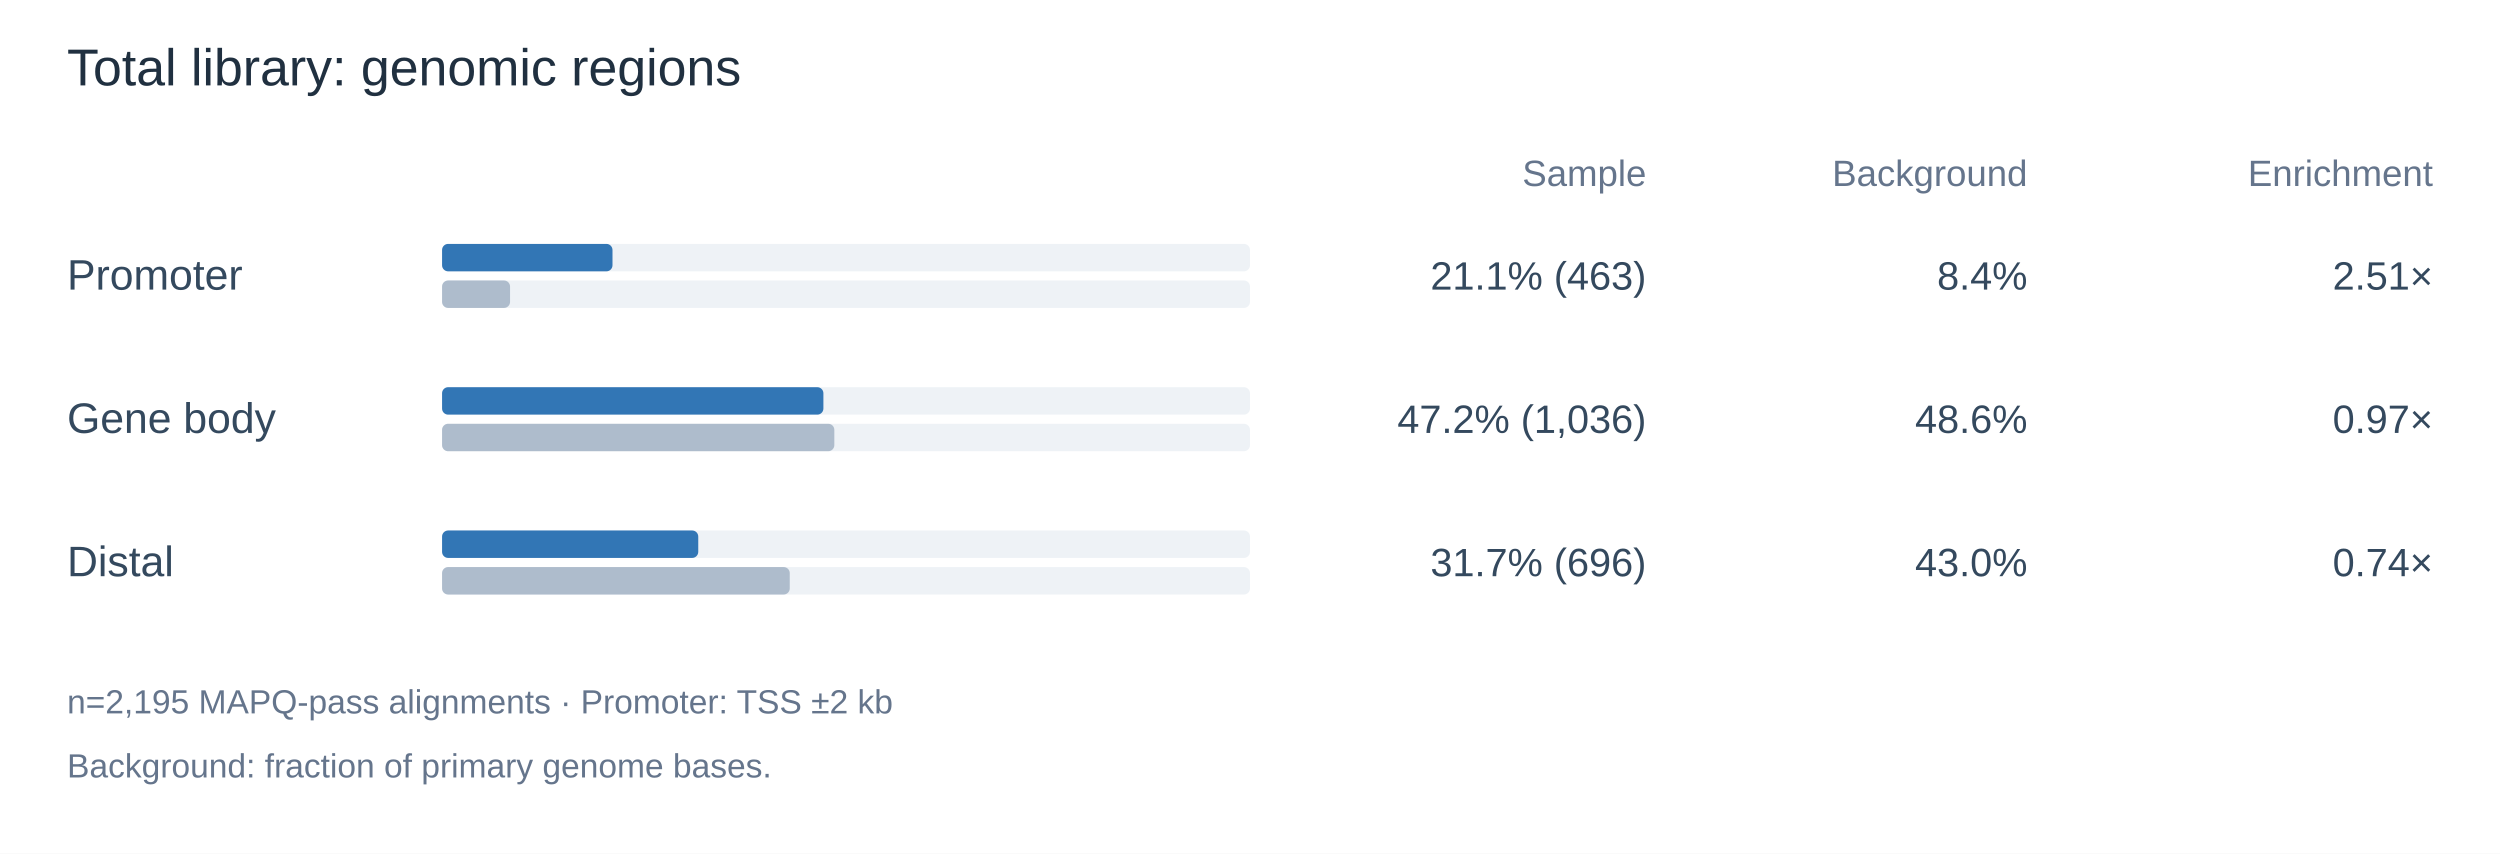
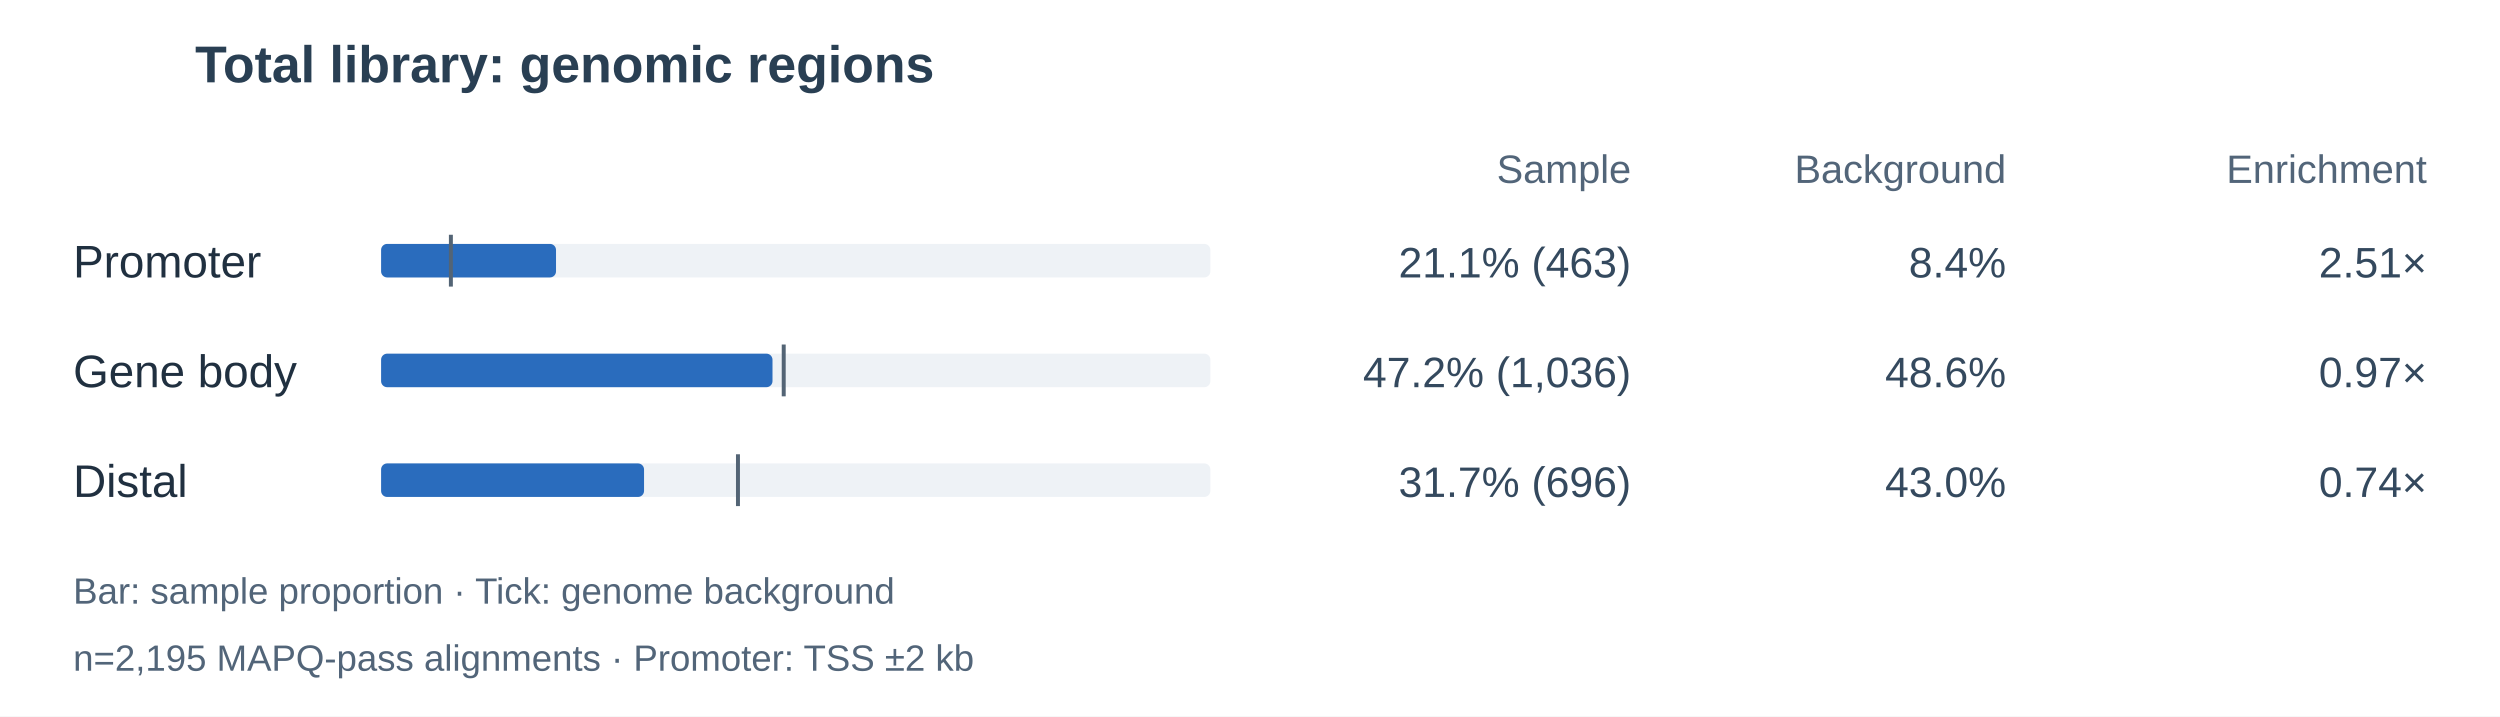
- <svg xmlns="http://www.w3.org/2000/svg" viewBox="0 0 820 280" role="img" aria-label="Total library: genomic regions" style="font-family:Arial,Helvetica,sans-serif">
+ <svg xmlns="http://www.w3.org/2000/svg" viewBox="0 0 820 235" role="img" aria-label="Total library: genomic regions" style="font-family:Arial,Helvetica,sans-serif">
  <rect width="100%" height="100%" fill="white" />
-   <text x="22" y="28" font-size="17" fill="#203040">Total library: genomic regions</text>
-   <text x="540" y="61" text-anchor="end" font-size="12" fill="#65758c">Sample</text>
-   <text x="665" y="61" text-anchor="end" font-size="12" fill="#65758c">Background</text>
-   <text x="798" y="61" text-anchor="end" font-size="12" fill="#65758c">Enrichment</text>
-   <g>
-     <text x="22" y="95" font-size="14" fill="#34495e">Promoter</text>
-     <rect x="145" y="80" width="265" height="9" rx="2" fill="#eef2f6" />
-     <rect x="145" y="80" width="55.897" height="9" rx="2" fill="#3276b5" />
-     <rect x="145" y="92" width="265" height="9" rx="2" fill="#eef2f6" />
-     <rect x="145" y="92" width="22.301" height="9" rx="2" fill="#aebccc" />
-     <text x="540" y="95" text-anchor="end" font-size="13" fill="#34495e">21.1% (463)</text>
-     <text x="665" y="95" text-anchor="end" font-size="13" fill="#34495e">8.4%</text>
-     <text x="798" y="95" text-anchor="end" font-size="13" fill="#34495e">2.51×</text>
+   <text x="64" y="27" font-size="17" fill="#293f53" font-weight="600">Total library: genomic regions</text>
+   <text x="535.000" y="60.000" text-anchor="end" font-size="13" fill="#526579">Sample</text>
+   <text x="658.000" y="60.000" text-anchor="end" font-size="13" fill="#526579">Background</text>
+   <text x="796.000" y="60.000" text-anchor="end" font-size="13" fill="#526579">Enrichment</text>
+   <g data-region="promoter_proximal">
+     <text x="24.000" y="91.000" text-anchor="start" font-size="15" fill="#203040">Promoter</text>
+     <rect x="125" y="80" width="272" height="11" rx="2" fill="#eef2f6" />
+     <rect data-value="0.21093394077448746" x="125" y="80" width="57.374" height="11" rx="2" fill="#2a6cbd" />
+     <line x1="147.890" x2="147.890" y1="77" y2="94" stroke="#536475" stroke-width="1.3" />
+     <text x="535.000" y="91.000" text-anchor="end" font-size="14" fill="#34495e">21.1% (463)</text>
+     <text x="658.000" y="91.000" text-anchor="end" font-size="14" fill="#34495e">8.4%</text>
+     <text x="796.000" y="91.000" text-anchor="end" font-size="14" fill="#34495e">2.51×</text>
  </g>
-   <g>
-     <text x="22" y="142" font-size="14" fill="#34495e">Gene body</text>
-     <rect x="145" y="127" width="265" height="9" rx="2" fill="#eef2f6" />
-     <rect x="145" y="127" width="125.075" height="9" rx="2" fill="#3276b5" />
-     <rect x="145" y="139" width="265" height="9" rx="2" fill="#eef2f6" />
-     <rect x="145" y="139" width="128.661" height="9" rx="2" fill="#aebccc" />
-     <text x="540" y="142" text-anchor="end" font-size="13" fill="#34495e">47.2% (1,036)</text>
-     <text x="665" y="142" text-anchor="end" font-size="13" fill="#34495e">48.6%</text>
-     <text x="798" y="142" text-anchor="end" font-size="13" fill="#34495e">0.97×</text>
+   <g data-region="gene_body">
+     <text x="24.000" y="127.000" text-anchor="start" font-size="15" fill="#203040">Gene body</text>
+     <rect x="125" y="116" width="272" height="11" rx="2" fill="#eef2f6" />
+     <rect data-value="0.47198177676537584" x="125" y="116" width="128.379" height="11" rx="2" fill="#2a6cbd" />
+     <line x1="257.059" x2="257.059" y1="113" y2="130" stroke="#536475" stroke-width="1.3" />
+     <text x="535.000" y="127.000" text-anchor="end" font-size="14" fill="#34495e">47.2% (1,036)</text>
+     <text x="658.000" y="127.000" text-anchor="end" font-size="14" fill="#34495e">48.6%</text>
+     <text x="796.000" y="127.000" text-anchor="end" font-size="14" fill="#34495e">0.97×</text>
  </g>
-   <g>
-     <text x="22" y="189" font-size="14" fill="#34495e">Distal</text>
-     <rect x="145" y="174" width="265" height="9" rx="2" fill="#eef2f6" />
-     <rect x="145" y="174" width="84.027" height="9" rx="2" fill="#3276b5" />
-     <rect x="145" y="186" width="265" height="9" rx="2" fill="#eef2f6" />
-     <rect x="145" y="186" width="114.039" height="9" rx="2" fill="#aebccc" />
-     <text x="540" y="189" text-anchor="end" font-size="13" fill="#34495e">31.7% (696)</text>
-     <text x="665" y="189" text-anchor="end" font-size="13" fill="#34495e">43.0%</text>
-     <text x="798" y="189" text-anchor="end" font-size="13" fill="#34495e">0.74×</text>
+   <g data-region="intergenic">
+     <text x="24.000" y="163.000" text-anchor="start" font-size="15" fill="#203040">Distal</text>
+     <rect x="125" y="152" width="272" height="11" rx="2" fill="#eef2f6" />
+     <rect data-value="0.3170842824601367" x="125" y="152" width="86.247" height="11" rx="2" fill="#2a6cbd" />
+     <line x1="242.051" x2="242.051" y1="149" y2="166" stroke="#536475" stroke-width="1.3" />
+     <text x="535.000" y="163.000" text-anchor="end" font-size="14" fill="#34495e">31.7% (696)</text>
+     <text x="658.000" y="163.000" text-anchor="end" font-size="14" fill="#34495e">43.0%</text>
+     <text x="796.000" y="163.000" text-anchor="end" font-size="14" fill="#34495e">0.74×</text>
  </g>
-   <text x="22" y="234" font-size="11" fill="#65758c">n=2,195 MAPQ-pass alignments · Promoter: TSS ±2 kb</text>
-   <text x="22" y="255" font-size="11" fill="#65758c">Background: fraction of primary genome bases.</text>
+   <text x="24.000" y="198.000" text-anchor="start" font-size="12" fill="#526579">Bar: sample proportion · Tick: genome background</text>
+   <text x="24.000" y="220.000" text-anchor="start" font-size="12" fill="#526579">n=2,195 MAPQ-pass alignments · Promoter: TSS ±2 kb</text>
</svg>
